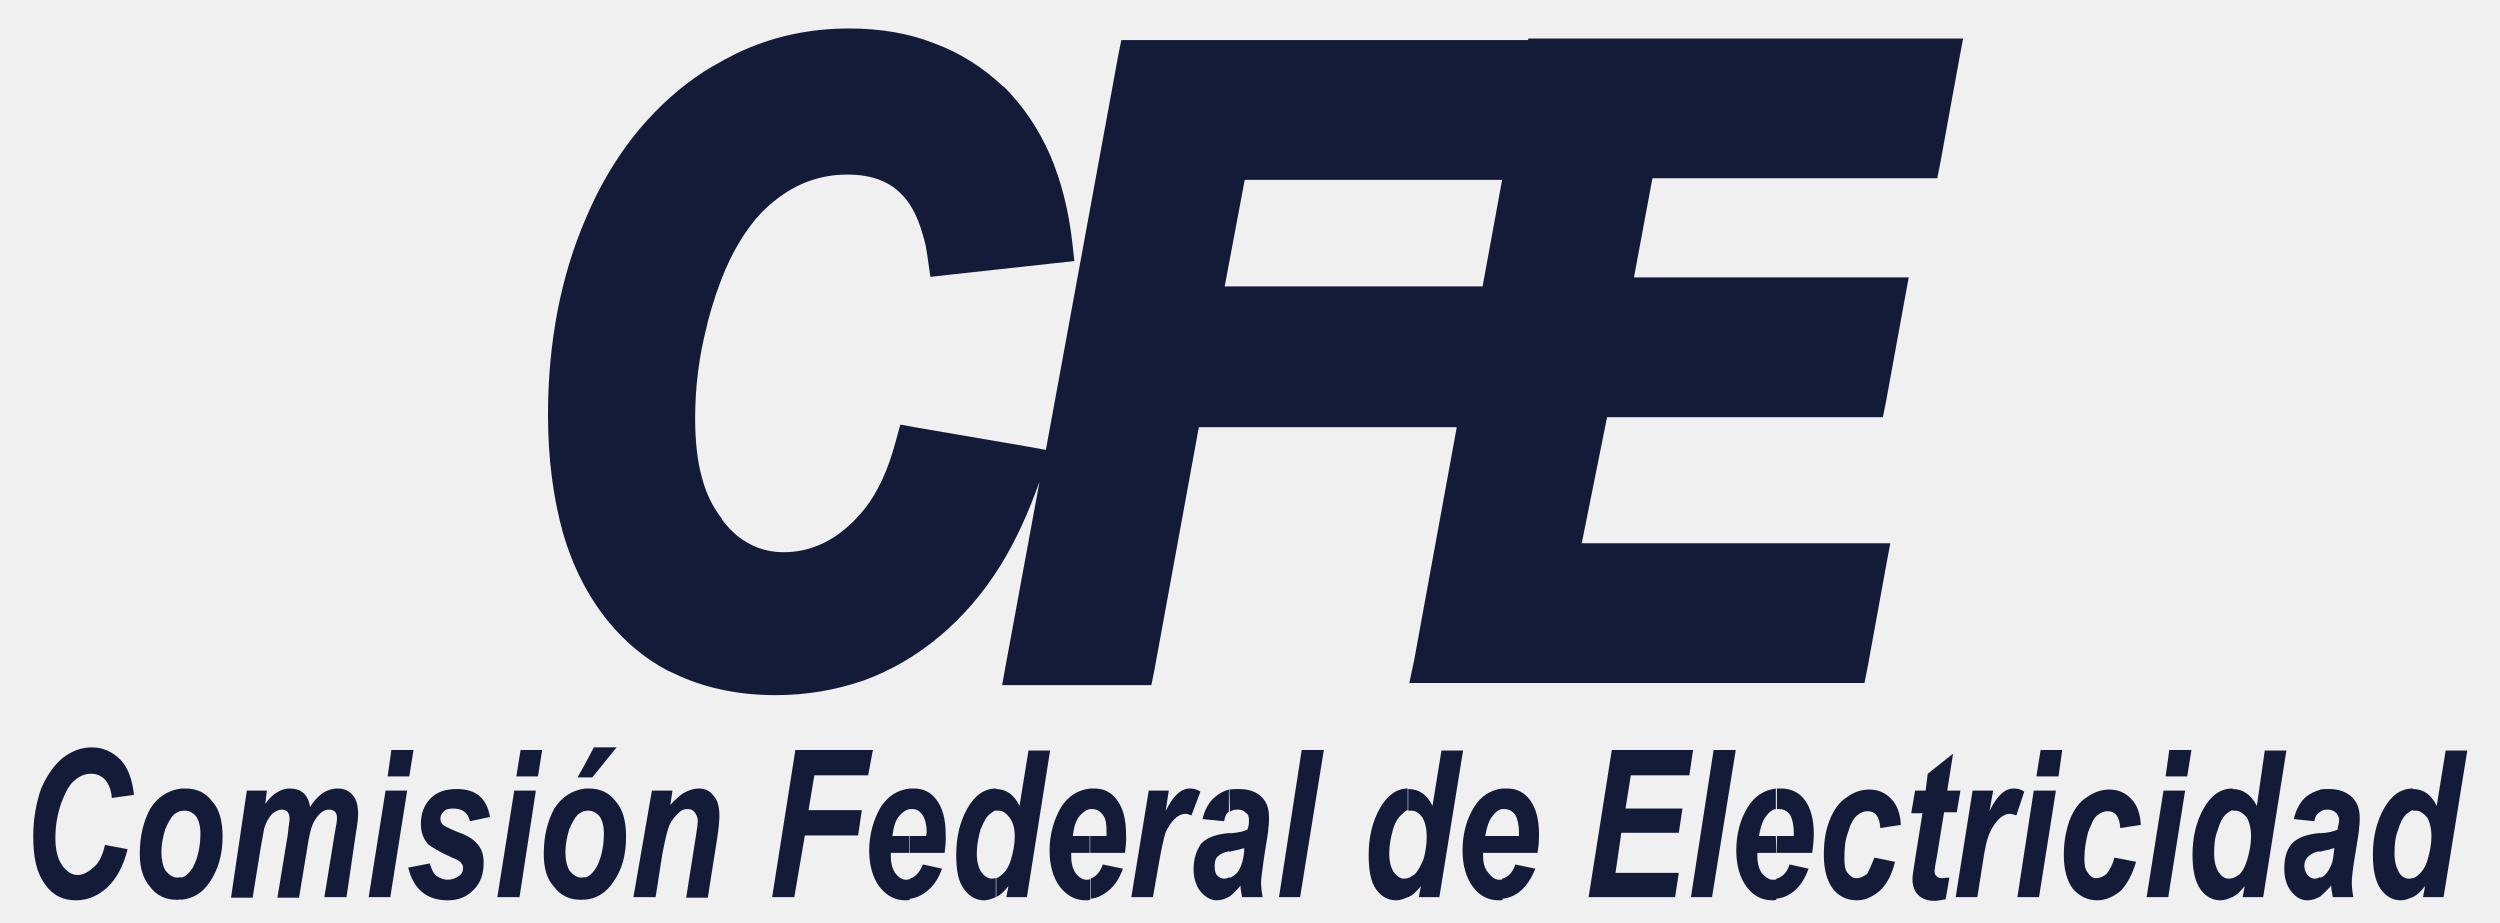
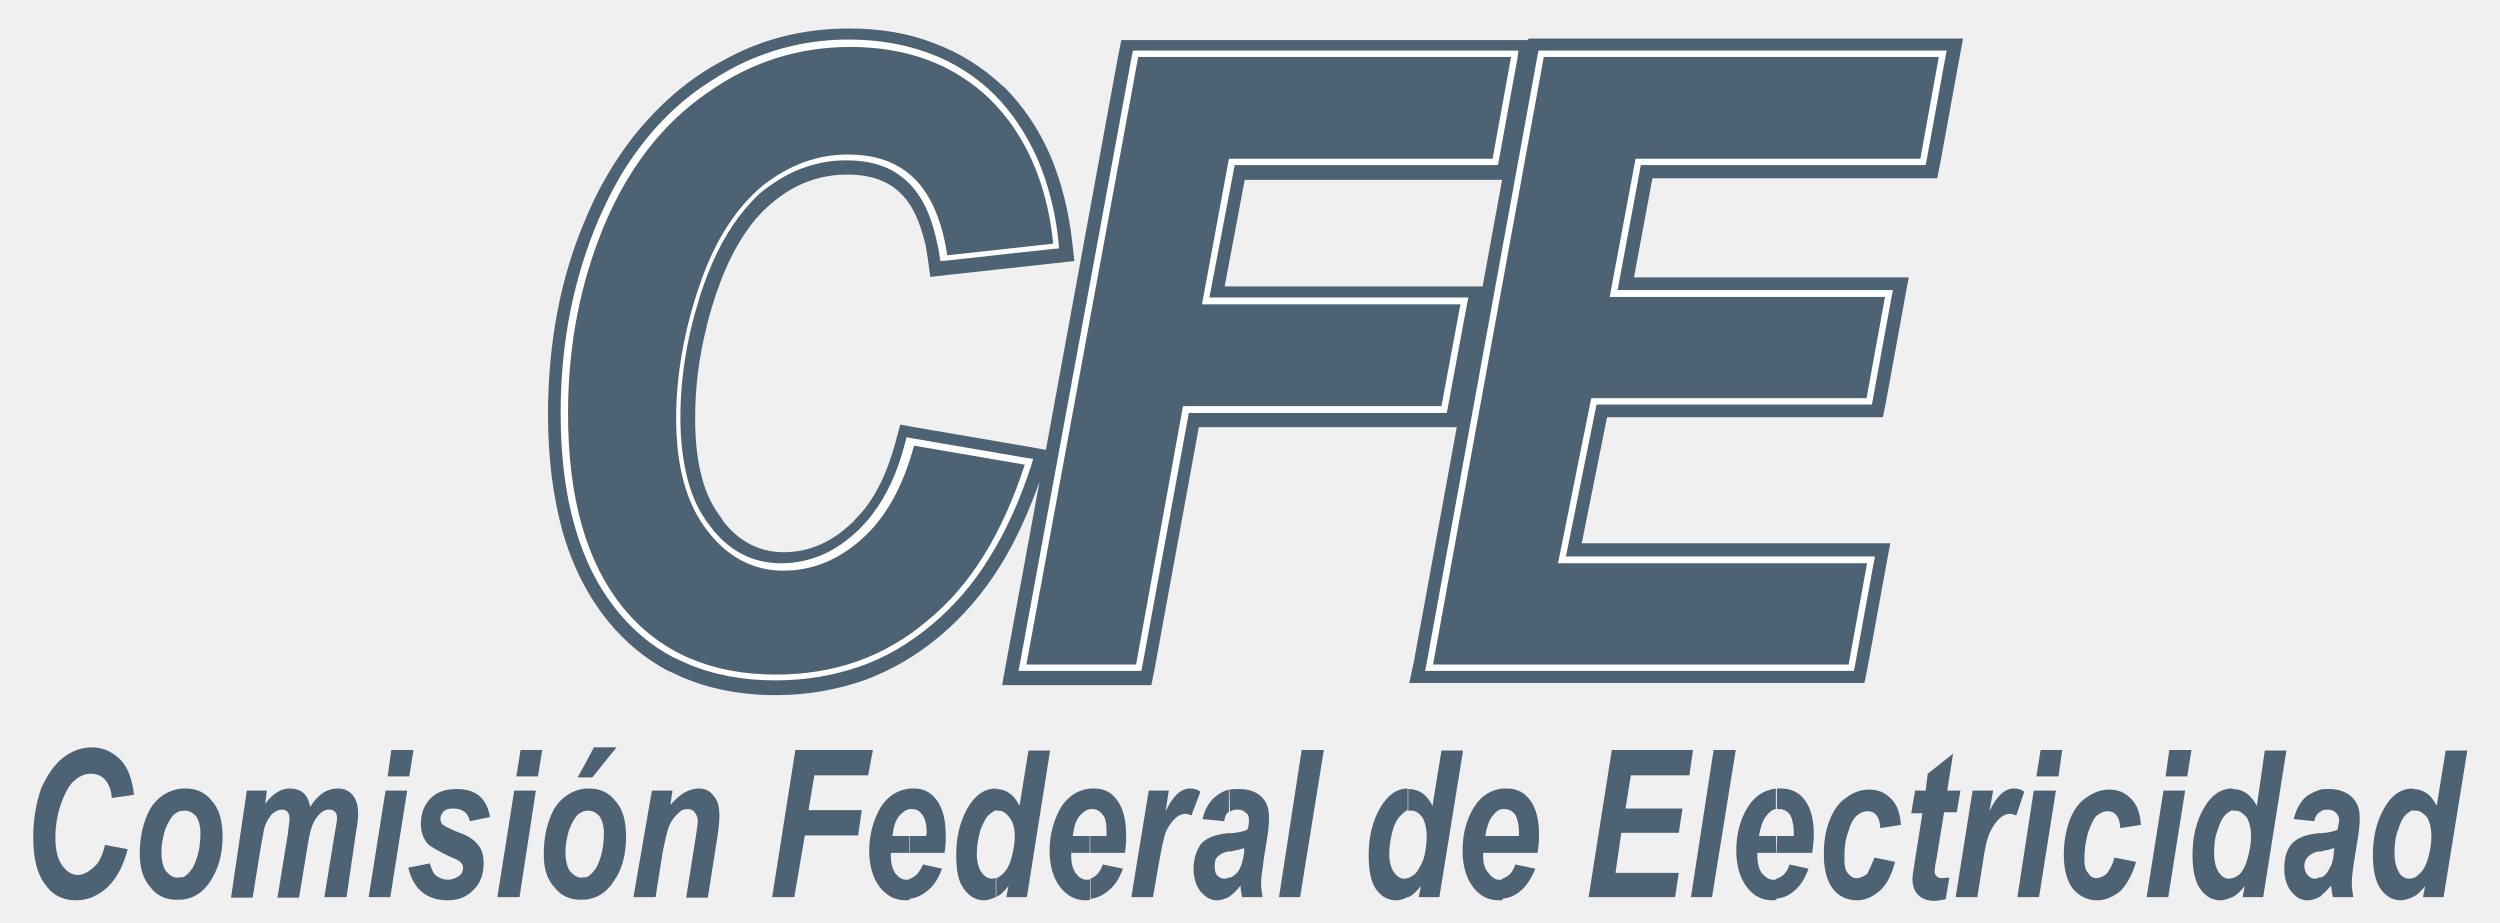
<svg xmlns="http://www.w3.org/2000/svg" version="1.1" id="Capa_1" x="0px" y="0px" viewBox="0 0 474 175" style="enable-background:new 0 0 474 175;" xml:space="preserve">
  <style type="text/css">
- 	.st0{fill:#141B39;}
- 	.st1{fill:#141B39;}
- 	.st2{fillRule:evenodd;clipRule:evenodd;fill:#141B39;}
+ 	.st0{fill:#4D6373;}
+ 	.st1{fill:#FFFFFF;}
+ 	.st2{fillRule:evenodd;clipRule:evenodd;fill:#4D6373;}
</style>
  <g>
    <path class="st0" d="M281.1,54.3l3.7-20.2h-1.9H236l-3.8,20.2h44.6H281.1L281.1,54.3z M268.1,125.3l8.1-44.3h-3h-45.9l-8.4,45.9   l-0.6,3h-3.1h-20.8H190l0.8-4.4l6.3-34.2c-2.1,5.9-4.5,11.2-7.4,15.9c-3.3,5.3-7.1,9.7-11.5,13.4l0,0c-4.4,3.7-9.2,6.5-14.4,8.4   c-5.2,1.8-10.8,2.8-16.7,2.8l0,0l0,0c-6.7,0-12.7-1.2-18-3.5c-0.8-0.4-1.7-0.8-2.6-1.2l0,0c-4.3-2.3-8-5.4-11.2-9.3l0,0   c-3.8-4.7-6.7-10.3-8.6-16.9c-1.8-6.5-2.8-13.9-2.8-22.3c0-6.8,0.6-13.3,1.8-19.6c1.2-6.2,3-12.2,5.5-17.9l0,0   c2.4-5.7,5.4-10.7,8.8-15.1c3.5-4.4,7.4-8.2,11.8-11.3l0,0c1.3-0.9,2.5-1.7,3.8-2.4c1.2-0.7,2.5-1.4,3.9-2.1   c6.8-3.3,14-4.8,21.5-4.8l0,0c5.9,0,11.3,0.9,16.1,2.8c4.9,1.8,9.3,4.6,13.1,8.2h0.1c3.7,3.7,6.6,8,8.8,13   c2.1,4.9,3.5,10.4,4.2,16.5l0.4,3.6l-3.7,0.4l-20.1,2.2l-3.5,0.4l-0.5-3.5l0,0c-0.1-0.9-0.3-1.7-0.4-2.5c-0.2-0.8-0.4-1.6-0.6-2.2   c-1-3.5-2.4-6-4.2-7.7c-1.2-1.2-2.6-2-4.2-2.6c-1.7-0.6-3.6-0.9-5.9-0.9c-2.5,0-4.8,0.4-7.1,1.2s-4.6,2.1-6.8,3.9   c-0.6,0.5-1.2,1-1.7,1.5c-0.6,0.5-1.1,1.2-1.7,1.8c-2.9,3.5-5.4,8-7.3,13.6l0,0l0,0c-0.4,1-0.7,2.2-1.1,3.4   c-0.3,1.1-0.7,2.3-0.9,3.4c-1.5,5.8-2.2,11.6-2.2,17.4c0,4.3,0.4,8.1,1.3,11.3c0.8,3.1,2.1,5.6,3.8,7.8v0.1l0,0   c0.4,0.6,0.9,1.1,1.4,1.7c0.5,0.5,0.9,0.9,1.5,1.4c2.5,2,5.4,3.1,8.7,3.1c2.3,0,4.4-0.4,6.4-1.2c2.1-0.8,4.1-2.1,6-3.8l0.1-0.1l0,0   l0,0c0.5-0.4,1-0.9,1.5-1.5c0.5-0.5,1-1.1,1.5-1.7c2.5-3.2,4.4-7.4,5.8-12.6l0.9-3.3l3.3,0.6l21,3.6l3.3,0.6L212,10.6l0.6-3h3.1   h70.7h3.3l0.1-0.3h3.1h74.9h4.4l-0.8,4.3l-3.5,19.2l-0.6,3h-3.1h-50.9l-3.5,18.8h47.7h4.4l-0.8,4.3l-3.5,19.2l-0.6,3h-3.1h-49.2   l-4.8,23.9H354h4.4l-0.8,4.3l-3.5,19.2l-0.6,3h-3.1h-78.8h-4.4L268.1,125.3L268.1,125.3z" />
    <path class="st1" d="M173.5,83.2l21,3.6l1.4,0.2l-0.4,1.3c-2.1,6.5-4.7,12.3-7.9,17.4c-3.1,5.1-6.8,9.3-11,12.8l0,0   c-4.2,3.5-8.7,6.2-13.7,7.9c-4.9,1.7-10.2,2.6-15.9,2.6l0,0l0,0c-6.3,0-12-1.1-17-3.3c-0.8-0.4-1.6-0.7-2.4-1.1l0,0   c-4-2.1-7.5-5-10.5-8.7l0,0c-3.6-4.4-6.3-9.7-8.1-16c-1.8-6.2-2.7-13.4-2.7-21.6l0,0c0-6.7,0.6-13,1.8-19.1   c1.2-6.1,3-11.9,5.3-17.4l0,0l0,0c0.7-1.6,1.4-3,2.1-4.5c0.7-1.4,1.5-2.8,2.3-4.2c4.2-6.9,9.3-12.5,15.4-16.7l0,0   c1.2-0.8,2.4-1.6,3.6-2.3c1.2-0.7,2.4-1.4,3.7-2c6.5-3.1,13.3-4.6,20.4-4.6c5.6,0,10.7,0.9,15.3,2.6c4.6,1.7,8.7,4.3,12.2,7.7l0,0   c3.5,3.5,6.2,7.6,8.3,12.3c2,4.7,3.4,9.9,4,15.8l0.1,1.2l-1.2,0.1l-20.1,2.2l-1.2,0.1l-0.2-1.2l0,0l0,0c-0.1-0.9-0.3-1.8-0.5-2.6   c-0.2-0.9-0.4-1.7-0.6-2.4c-1.1-3.9-2.8-6.8-4.9-8.8c-1.5-1.4-3.2-2.5-5.1-3.1c-1.9-0.7-4.2-1-6.7-1c-2.7,0-5.4,0.5-7.9,1.4   c-2.6,0.9-5,2.3-7.5,4.2c-0.7,0.5-1.3,1.1-1.9,1.7c-0.6,0.6-1.2,1.3-1.8,2c-3.1,3.7-5.7,8.4-7.8,14.4l0,0l0,0   c-0.4,1.1-0.8,2.3-1.1,3.5c-0.4,1.2-0.7,2.3-1,3.5c-1.5,6-2.3,12-2.3,18c0,4.5,0.5,8.5,1.4,11.9s2.3,6.3,4.2,8.7l0,0l0,0   c0.5,0.7,1,1.3,1.6,1.9c0.5,0.6,1.1,1.1,1.7,1.6c2.9,2.4,6.4,3.6,10.2,3.6c2.6,0,5-0.5,7.3-1.4s4.6-2.4,6.7-4.3l0,0l0,0l0,0   c0.6-0.5,1.2-1.1,1.7-1.7c0.6-0.6,1.1-1.2,1.6-1.9c2.7-3.5,4.8-8,6.2-13.5l0.3-1.1L173.5,83.2L173.5,83.2z" />
    <polygon class="st1" points="193.4,125.7 214.6,10.6 214.8,9.6 215.8,9.6 286.5,9.6 287.9,9.6 287.7,11.1 284.2,30.3 284,31.3    283,31.3 234.1,31.3 229.3,56.4 276.9,56.4 278.4,56.4 278.1,57.9 274.5,77.3 274.3,78.3 273.3,78.3 225.4,78.3 216.6,126.2    216.4,127.2 215.4,127.2 194.6,127.2 193.1,127.2  " />
    <polygon class="st1" points="270.5,125.7 291.5,10.6 291.7,9.6 292.7,9.6 367.6,9.6 369.1,9.6 368.8,11.1 365.3,30.3 365.1,31.3    364.1,31.3 311.1,31.3 306.7,55 357.4,55 358.9,55 358.6,56.5 355.1,75.7 354.9,76.7 353.9,76.7 302.7,76.7 296.9,105.5 354,105.5    355.5,105.5 355.2,107 351.7,126.2 351.5,127.2 350.5,127.2 271.7,127.2 270.2,127.2  " />
    <path class="st2" d="M19.9,160.2l4.3,0.8c-0.8,3.2-2.1,5.6-3.9,7.3c-1.7,1.5-3.6,2.4-5.9,2.4c-2.5,0-4.5-1-5.9-3.1   c-1.5-2-2.2-4.9-2.2-9c0-3.4,0.6-6.5,1.5-9.1c1.1-2.5,2.5-4.5,4.1-5.8c1.7-1.3,3.5-2,5.5-2c2.1,0,3.9,0.8,5.5,2.4   c1.4,1.5,2.2,3.8,2.5,6.6l-4.2,0.6c-0.1-1.7-0.7-2.8-1.3-3.5c-0.7-0.7-1.5-1.1-2.7-1.1c-1,0-2.1,0.4-3.1,1.3   c-1,0.8-1.8,2.4-2.5,4.3c-0.7,2-1.1,4.2-1.1,6.6c0,2.2,0.4,3.9,1.3,5.2c0.8,1.1,1.8,1.8,2.9,1.8c1.1,0,2.1-0.6,3.1-1.5   C18.8,163.6,19.5,162,19.9,160.2L19.9,160.2z" />
    <path class="st2" d="M34.4,149.5c0.3,0,0.6,0,0.8,0c2.1,0,3.8,0.8,5,2.4c1.4,1.5,2,3.8,2,6.7c0,3.4-0.8,6.2-2.4,8.6   c-1.4,2.1-3.2,3.2-5.5,3.4v-4.2c0.8-0.1,1.5-0.8,2.2-1.8c1-1.8,1.5-4.1,1.5-6.6c0-1.4-0.3-2.4-0.8-3.2c-0.6-0.7-1.3-1.1-2.2-1.1   c-0.1,0-0.4,0-0.7,0.1v-4.3H34.4z M26.5,161.9c0-3.4,0.7-6.2,2-8.6c1.4-2.2,3.4-3.5,5.9-3.8v4.2c-0.4,0.1-0.8,0.3-1.4,0.7   c-0.6,0.6-1.1,1.5-1.7,2.9c-0.4,1.4-0.7,2.8-0.7,4.3c0,1.4,0.3,2.7,0.8,3.5c0.7,0.8,1.4,1.3,2.2,1.3c0.3,0,0.6-0.1,0.7-0.1v4.2   c-0.3,0.1-0.6,0.1-0.8,0.1c-2.1,0-3.8-0.8-5-2.4C27.1,166.6,26.5,164.5,26.5,161.9L26.5,161.9z" />
    <path class="st2" d="M46.8,149.9h3.8l-0.3,2.5c1.4-2,3.1-2.9,4.6-2.9c2.2,0,3.5,1.1,3.9,3.5c0.6-1,1.3-1.8,2.2-2.5c1-0.7,2-1,3.1-1   s2.1,0.4,2.8,1.3c0.7,0.8,1,2,1,3.5c0,0.7-0.1,1.8-0.4,3.5l-1.8,12.3h-4.2l2-12.3c0.3-1.5,0.4-2.4,0.4-2.5c0-0.7-0.1-1.1-0.4-1.4   s-0.7-0.4-1.1-0.4c-1,0-1.8,0.6-2.7,2c-0.7,1.1-1.1,2.9-1.5,5.6l-1.5,9.1h-4.1l2-12.2c0.1-1.4,0.3-2.2,0.3-2.7c0-0.6-0.1-1-0.4-1.4   c-0.3-0.3-0.7-0.4-1.1-0.4c-0.6,0-1.1,0.3-1.8,0.8c-0.6,0.7-1.1,1.5-1.5,2.7c-0.1,0.7-0.4,2.1-0.7,3.9l-1.5,9.3h-4.1L46.8,149.9   L46.8,149.9z" />
    <path class="st2" d="M74.2,142.2h4.2l-0.8,5h-4.1L74.2,142.2L74.2,142.2L74.2,142.2z M73.1,149.9h4.1L74,170.1h-4.1L73.1,149.9   L73.1,149.9z" />
    <path class="st2" d="M77.4,164.5l4.1-0.8c0.3,1.1,0.7,2,1.3,2.4c0.6,0.4,1.3,0.7,2.1,0.7c0.8,0,1.5-0.3,2.1-0.7   c0.6-0.4,0.8-1,0.8-1.5c0-0.4-0.1-0.7-0.4-1c-0.1-0.3-0.7-0.6-1.7-1c-2.4-1.1-3.9-2-4.5-2.5c-1-1.1-1.4-2.4-1.4-3.9   c0-2,0.6-3.5,1.8-4.8c1.3-1.3,2.9-1.8,5-1.8c3.6,0,5.7,1.7,6.3,5.3l-3.8,0.8c-0.4-1.7-1.5-2.4-3.2-2.4c-0.7,0-1.4,0.1-1.8,0.6   c-0.3,0.3-0.6,0.7-0.6,1.3c0,0.4,0.1,0.8,0.4,1.1c0.3,0.3,1.1,0.7,2.5,1.3c2,0.7,3.2,1.4,3.9,2.2c1,1,1.4,2.2,1.4,3.8   c0,2.1-0.6,3.8-1.8,5c-1.3,1.4-2.9,2.1-5,2.1C80.9,170.7,78.4,168.6,77.4,164.5L77.4,164.5z" />
    <path class="st2" d="M98.7,142.2h4.1l-0.8,5h-4.1L98.7,142.2L98.7,142.2L98.7,142.2z M97.5,149.9h4.1l-3.1,20.2h-4.2L97.5,149.9   L97.5,149.9z" />
    <path class="st2" d="M110.9,149.5c0.3,0,0.6,0,0.8,0c2.1,0,3.8,0.8,5,2.4c1.4,1.5,2,3.8,2,6.7c0,3.4-0.7,6.2-2.4,8.6   c-1.4,2.1-3.2,3.2-5.5,3.4v-4.2c0.8-0.1,1.5-0.8,2.2-1.8c1-1.8,1.5-4.1,1.5-6.6c0-1.4-0.3-2.4-0.8-3.2c-0.6-0.7-1.3-1.1-2.2-1.1   c-0.1,0-0.4,0-0.7,0.1L110.9,149.5L110.9,149.5L110.9,149.5z M110.9,147.4v-2.5l1.7-3.2h4.3l-4.6,5.7H110.9L110.9,147.4z    M103.1,161.9c0-3.4,0.7-6.2,2-8.6c1.4-2.2,3.4-3.5,5.9-3.8v4.2c-0.4,0.1-0.8,0.3-1.4,0.7c-0.6,0.6-1.1,1.5-1.7,2.9   c-0.4,1.4-0.7,2.8-0.7,4.3c0,1.4,0.3,2.7,0.8,3.5c0.7,0.8,1.4,1.3,2.2,1.3c0.3,0,0.6-0.1,0.7-0.1v4.2c-0.3,0.1-0.6,0.1-0.8,0.1   c-2.1,0-3.8-0.8-5-2.4C103.6,166.6,103.1,164.5,103.1,161.9L103.1,161.9L103.1,161.9z M110.9,144.9v2.5h-1.4L110.9,144.9   L110.9,144.9z" />
    <path class="st2" d="M123.6,149.9h3.9l-0.4,2.7c1-1.1,2-2,2.8-2.4s1.7-0.7,2.5-0.7c1.3,0,2.2,0.4,2.9,1.4c0.8,0.8,1.1,2.2,1.1,3.8   c0,0.7-0.1,2.1-0.4,4.1l-1.8,11.4h-4.1l1.8-11.4c0.3-1.8,0.4-2.8,0.4-3.1c0-0.8-0.3-1.3-0.6-1.7c-0.3-0.4-0.7-0.6-1.3-0.6   s-1.1,0.1-1.7,0.7c-0.8,0.7-1.4,1.5-1.8,2.4c-0.4,1-0.8,2.8-1.3,5.3l-1.3,8.3h-4.2L123.6,149.9L123.6,149.9z" />
    <polygon class="st2" points="146.4,170.1 150.8,142.2 165.5,142.2 164.6,147 154.4,147 153.3,153.6 163.4,153.6 162.7,158.4    152.6,158.4 150.6,170.1  " />
    <path class="st2" d="M179.1,161.7h-6.6v-3.2h3.1l0.1-0.6c0-1.5-0.3-2.7-0.8-3.4c-0.6-0.8-1.1-1.1-2-1.1c-0.1,0-0.3,0-0.4,0v-3.9   c0.3,0,0.6,0,0.8,0c1.8,0,3.2,0.7,4.3,2.2s1.7,3.6,1.7,6.5C179.4,159.5,179.2,160.7,179.1,161.7L179.1,161.7L179.1,161.7z    M172.5,166.6c1-0.3,1.8-1.1,2.5-2.7l3.6,0.8c-0.7,2-1.7,3.4-2.9,4.3c-1,0.8-2.1,1.3-3.2,1.4L172.5,166.6L172.5,166.6z    M172.5,161.7h-3.6v0.6c0,1.4,0.3,2.4,0.8,3.2c0.6,0.8,1.3,1.3,2.1,1.3c0.1,0,0.4,0,0.7-0.1v3.9c-0.3,0.1-0.6,0.1-0.8,0.1   c-2,0-3.5-0.8-4.9-2.5c-1.3-1.7-2-4.1-2-6.9c0-3.1,0.8-5.9,2.2-8.3c1.4-2.1,3.1-3.2,5.5-3.5v3.9c-0.7,0.1-1.4,0.6-2,1.3   c-0.7,0.8-1.1,2.1-1.3,3.8h3.2v3.2H172.5z" />
    <path class="st2" d="M194.7,170.1h-3.9l0.4-2.1c-0.8,1-1.5,1.7-2.2,2c-0.1,0.1-0.1,0.1-0.1,0.1v-3.6c0.4-0.1,0.7-0.4,1.1-0.7   c0.7-0.6,1.3-1.5,1.7-2.9s0.7-2.8,0.7-4.3s-0.3-2.7-1-3.6c-0.6-0.8-1.3-1.3-2-1.3c-0.3,0-0.4,0-0.6,0v-4.1l0,0c2,0,3.5,1.1,4.5,3.2   l1.7-10.5h4.1L194.7,170.1L194.7,170.1z M188.8,170.1c-0.7,0.3-1.5,0.6-2.2,0.6c-1.5,0-2.8-0.7-3.8-2.1c-1.1-1.4-1.5-3.6-1.5-6.5   c0-3.4,0.7-6.3,2.1-8.8c1.4-2.5,3.2-3.8,5.5-3.8v4.1c-0.4,0.1-0.8,0.4-1.3,0.8c-0.7,0.6-1.1,1.5-1.7,2.9c-0.4,1.5-0.7,2.9-0.7,4.6   c0,1.4,0.3,2.5,0.8,3.4c0.6,0.8,1.3,1.3,2.1,1.3c0.1,0,0.4-0.1,0.7-0.1L188.8,170.1L188.8,170.1z" />
    <path class="st2" d="M213.3,161.7h-6.6v-3.2h3.1v-0.6c0-1.5-0.1-2.7-0.7-3.4c-0.6-0.8-1.3-1.1-2-1.1c-0.1,0-0.3,0-0.4,0v-3.9   c0.3,0,0.6,0,0.8,0c1.8,0,3.2,0.7,4.3,2.2s1.7,3.6,1.7,6.5C213.6,159.5,213.4,160.7,213.3,161.7L213.3,161.7L213.3,161.7z    M206.7,166.6c1-0.3,1.8-1.1,2.4-2.7l3.8,0.8c-0.7,2-1.7,3.4-2.9,4.3c-1,0.8-2.1,1.3-3.2,1.4v-3.8H206.7z M206.7,161.7h-3.6v0.6   c0,1.4,0.3,2.4,0.8,3.2c0.6,0.8,1.3,1.3,2.1,1.3c0.1,0,0.4,0,0.7-0.1v3.9c-0.3,0.1-0.6,0.1-0.8,0.1c-2,0-3.5-0.8-4.9-2.5   c-1.3-1.7-2-4.1-2-6.9c0-3.1,0.8-5.9,2.2-8.3c1.4-2.1,3.1-3.2,5.5-3.5v3.9c-0.7,0.1-1.4,0.6-2,1.3c-0.7,0.8-1.1,2.1-1.3,3.8h3.2   v3.2H206.7z" />
    <path class="st2" d="M217.8,149.9h3.8l-0.6,3.9c1.4-2.9,2.9-4.3,4.6-4.3c0.6,0,1.3,0.1,2,0.6l-1.7,4.5c-0.3-0.1-0.7-0.3-1.1-0.3   c-0.7,0-1.3,0.3-1.8,0.7c-0.8,0.7-1.5,1.7-2,2.8c-0.4,1.3-0.8,3.2-1.3,6l-1.1,6.3h-4.1L217.8,149.9L217.8,149.9z" />
    <path class="st2" d="M233.1,149.7c0.6-0.1,1.3-0.1,1.8-0.1c2,0,3.4,0.6,4.3,1.5c1,1,1.4,2.2,1.4,3.9c0,0.6,0,1.3-0.1,1.8   c0,0.7-0.3,2.5-0.8,5.5c-0.3,2.4-0.6,4.1-0.6,5c0,0.8,0.1,1.8,0.3,2.8h-3.9c-0.1-0.7-0.3-1.4-0.3-2.2c-0.6,0.8-1.3,1.5-2.1,2.1   v-3.6c0.3,0,0.4-0.1,0.7-0.3c0.6-0.4,1-0.8,1.3-1.5c0.3-0.6,0.6-1.5,0.8-3.1v-0.7c-0.1,0.1-0.6,0.1-1,0.3c-0.7,0.1-1.3,0.3-1.8,0.4   V158c1.7-0.1,2.8-0.4,3.4-0.7c0.3-0.7,0.3-1.4,0.3-1.8c0-0.6-0.1-1.1-0.6-1.4c-0.4-0.4-0.8-0.6-1.5-0.6c-0.6,0-1.1,0.1-1.5,0.4   L233.1,149.7L233.1,149.7z M232.1,155.7l-4.1-0.4c0.4-1.8,1.3-3.4,2.5-4.3c0.7-0.6,1.5-1,2.5-1.3v4.2   C232.5,154.2,232.2,154.9,232.1,155.7L232.1,155.7L232.1,155.7z M233.1,170c-0.8,0.4-1.5,0.7-2.4,0.7c-1.1,0-2.2-0.6-3.1-1.7   c-0.8-1-1.3-2.5-1.3-4.2c0-2.1,0.6-3.6,1.4-4.8c1-1.1,2.5-1.7,4.8-2c0.3,0,0.4,0,0.6-0.1v3.5c-0.8,0.1-1.5,0.4-2,0.8   c-0.6,0.4-0.8,1.1-0.8,2c0,0.7,0.1,1.3,0.4,1.7c0.4,0.4,0.8,0.7,1.4,0.7c0.4,0,0.7-0.1,1-0.3L233.1,170L233.1,170z" />
    <polygon class="st2" points="242.5,170.1 246.8,142.2 251,142.2 246.5,170.1  " />
    <path class="st2" d="M272.9,170.1H269l0.4-2.1c-0.8,1-1.5,1.7-2.2,2c-0.1,0.1-0.1,0.1-0.3,0.1v-3.6c0.4-0.1,0.8-0.4,1.3-0.7   c0.6-0.6,1.1-1.5,1.7-2.9c0.4-1.4,0.6-2.8,0.6-4.3s-0.3-2.7-0.8-3.6c-0.6-0.8-1.3-1.3-2-1.3c-0.3,0-0.4,0-0.7,0v-4.1l0,0   c2.1,0,3.6,1.1,4.6,3.2l1.7-10.5h4.1L272.9,170.1L272.9,170.1z M266.9,170.1c-0.7,0.3-1.4,0.6-2.1,0.6c-1.7,0-2.9-0.7-3.9-2.1   s-1.4-3.6-1.4-6.5c0-3.4,0.7-6.3,2.1-8.8s3.2-3.8,5.3-3.8v4.1c-0.4,0.1-0.7,0.4-1.1,0.8c-0.7,0.6-1.3,1.5-1.7,2.9   c-0.4,1.5-0.7,2.9-0.7,4.6c0,1.4,0.3,2.5,0.8,3.4c0.6,0.8,1.3,1.3,2,1.3c0.3,0,0.6-0.1,0.7-0.1L266.9,170.1L266.9,170.1z" />
    <path class="st2" d="M291.5,161.7h-6.7v-3.2h3.2v-0.6c0-1.5-0.3-2.7-0.7-3.4c-0.6-0.8-1.3-1.1-2.1-1.1c-0.1,0-0.3,0-0.4,0v-3.9   c0.3,0,0.6,0,1,0c1.7,0,3.2,0.7,4.3,2.2c1.1,1.5,1.7,3.6,1.7,6.5C291.8,159.5,291.7,160.7,291.5,161.7L291.5,161.7L291.5,161.7z    M284.8,166.6c1.1-0.3,2-1.1,2.5-2.7l3.8,0.8c-0.8,2-1.8,3.4-2.9,4.3c-1,0.8-2.1,1.3-3.4,1.4V166.6L284.8,166.6z M284.8,161.7h-3.6   v0.6c0,1.4,0.3,2.4,1,3.2c0.6,0.8,1.3,1.3,2,1.3c0.3,0,0.6,0,0.7-0.1v3.9c-0.1,0.1-0.4,0.1-0.7,0.1c-2,0-3.6-0.8-4.9-2.5   s-2-4.1-2-6.9c0-3.1,0.7-5.9,2.2-8.3c1.3-2.1,3.1-3.2,5.3-3.5v3.9c-0.7,0.1-1.3,0.6-1.8,1.3c-0.7,0.8-1.1,2.1-1.4,3.8h3.2   L284.8,161.7L284.8,161.7z" />
    <polygon class="st2" points="301.2,170.1 305.6,142.2 321,142.2 320.3,147 309.2,147 308.2,153.3 319,153.3 318.3,157.9    307.4,157.9 306.3,165.5 318.3,165.5 317.6,170.1  " />
    <polygon class="st2" points="320.6,170.1 324.9,142.2 329.1,142.2 324.6,170.1  " />
    <path class="st2" d="M343.6,161.7h-6.7v-3.2h3.2v-0.6c0-1.5-0.3-2.7-0.7-3.4c-0.6-0.8-1.3-1.1-2.1-1.1c-0.1,0-0.3,0-0.4,0v-3.9   c0.3,0,0.6,0,0.8,0c1.8,0,3.4,0.7,4.5,2.2s1.7,3.6,1.7,6.5C343.9,159.5,343.7,160.7,343.6,161.7L343.6,161.7L343.6,161.7z    M336.8,166.6c1.1-0.3,2-1.1,2.5-2.7l3.6,0.8c-0.7,2-1.7,3.4-2.8,4.3c-1,0.8-2.1,1.3-3.4,1.4L336.8,166.6L336.8,166.6z    M336.8,161.7h-3.6v0.6c0,1.4,0.3,2.4,0.8,3.2c0.7,0.8,1.4,1.3,2.1,1.3c0.3,0,0.6,0,0.7-0.1v3.9c-0.3,0.1-0.4,0.1-0.7,0.1   c-2,0-3.6-0.8-4.9-2.5s-2-4.1-2-6.9c0-3.1,0.7-5.9,2.2-8.3c1.3-2.1,3.1-3.2,5.3-3.5v3.9c-0.7,0.1-1.3,0.6-1.8,1.3   c-0.7,0.8-1.1,2.1-1.4,3.8h3.2L336.8,161.7L336.8,161.7z" />
    <path class="st2" d="M355.4,162.6l3.9,0.8c-0.6,2.4-1.5,4.2-2.9,5.5c-1.3,1.1-2.7,1.8-4.3,1.8c-2,0-3.5-0.8-4.6-2.2   c-1.1-1.5-1.7-3.6-1.7-6.4c0-2.5,0.3-4.6,1.1-6.6c0.8-2,1.8-3.4,3.2-4.3c1.3-1,2.8-1.5,4.3-1.5c1.7,0,3.1,0.6,4.2,1.8   c1.1,1.1,1.7,2.8,1.8,4.9l-3.9,0.6c-0.1-2.2-1-3.2-2.4-3.2c-0.7,0-1.4,0.3-2,0.8c-0.7,0.6-1.3,1.7-1.7,3.2c-0.6,1.5-0.7,3.2-0.7,5   c0,1.1,0.1,2.1,0.6,2.7c0.6,0.7,1,1,1.7,1s1.3-0.3,2-0.8C354.5,164.8,354.9,163.8,355.4,162.6L355.4,162.6z" />
    <path class="st2" d="M362.4,154l0.7-4.1h2l0.4-3.2l4.8-3.8l-1.1,7h2.5L371,154h-2.4l-1.4,8.6c-0.3,1.4-0.4,2.4-0.4,2.5   c0,0.6,0.1,0.8,0.4,1c0.1,0.3,0.6,0.4,1,0.4c0.3,0,0.7-0.1,1.4-0.1l-0.7,4.1c-0.7,0.1-1.4,0.3-2.1,0.3c-1.4,0-2.4-0.4-3.1-1.1   s-1.1-1.7-1.1-3.1c0-0.7,0.3-2.1,0.6-4.3l1.3-8.1h-2.1V154z" />
    <path class="st2" d="M374,149.9h3.9l-0.7,3.9c1.4-2.9,2.9-4.3,4.6-4.3c0.7,0,1.3,0.1,2,0.6l-1.5,4.5c-0.4-0.1-0.8-0.3-1.3-0.3   c-0.6,0-1.1,0.3-1.7,0.7c-0.8,0.7-1.5,1.7-2,2.8c-0.6,1.3-1,3.2-1.4,6l-1,6.3h-4.1L374,149.9L374,149.9z" />
    <path class="st2" d="M386.9,142.2h4.1l-0.7,5h-4.2L386.9,142.2L386.9,142.2L386.9,142.2z M385.6,149.9h4.2l-3.2,20.2h-4.1   L385.6,149.9L385.6,149.9z" />
    <path class="st2" d="M400.9,162.6l4.1,0.8c-0.7,2.4-1.7,4.2-2.9,5.5c-1.4,1.1-2.8,1.8-4.5,1.8c-1.8,0-3.4-0.8-4.6-2.2   c-1.1-1.5-1.7-3.6-1.7-6.4c0-2.5,0.4-4.6,1.1-6.6c0.8-2,1.8-3.4,3.2-4.3c1.4-1,2.8-1.5,4.3-1.5c1.7,0,3.1,0.6,4.2,1.8   c1.1,1.1,1.7,2.8,1.8,4.9L402,157c-0.1-2.2-1-3.2-2.4-3.2c-0.7,0-1.3,0.3-2,0.8c-0.7,0.6-1.1,1.7-1.7,3.2c-0.4,1.5-0.7,3.2-0.7,5   c0,1.1,0.1,2.1,0.7,2.7c0.4,0.7,1,1,1.5,1c0.7,0,1.4-0.3,2-0.8C400.1,164.8,400.6,163.8,400.9,162.6L400.9,162.6z" />
    <path class="st2" d="M411.3,142.2h4.2l-0.8,5h-4.1L411.3,142.2L411.3,142.2L411.3,142.2z M410.2,149.9h4.1l-3.2,20.2H407   L410.2,149.9L410.2,149.9z" />
    <path class="st2" d="M429.1,170.1h-3.9l0.4-2.1c-0.8,1-1.5,1.7-2.2,2c0,0.1-0.1,0.1-0.1,0.1v-3.6c0.4-0.1,0.8-0.4,1.3-0.7   c0.6-0.6,1.1-1.5,1.5-2.9s0.7-2.8,0.7-4.3s-0.3-2.7-0.8-3.6c-0.7-0.8-1.4-1.3-2.1-1.3c-0.1,0-0.4,0-0.6,0v-4.1l0,0   c2,0,3.5,1.1,4.6,3.2l1.5-10.5h4.1L429.1,170.1L429.1,170.1z M423.2,170.1c-0.7,0.3-1.4,0.6-2.2,0.6c-1.5,0-2.8-0.7-3.8-2.1   s-1.5-3.6-1.5-6.5c0-3.4,0.7-6.3,2.1-8.8s3.2-3.8,5.5-3.8v4.1c-0.4,0.1-0.8,0.4-1.3,0.8c-0.6,0.6-1.1,1.5-1.5,2.9   c-0.6,1.5-0.7,2.9-0.7,4.6c0,1.4,0.3,2.5,0.8,3.4c0.6,0.8,1.1,1.3,2,1.3c0.3,0,0.4-0.1,0.7-0.1v3.6H423.2z" />
    <path class="st2" d="M439.9,149.7c0.6-0.1,1.1-0.1,1.8-0.1c1.8,0,3.2,0.6,4.2,1.5c1,1,1.5,2.2,1.5,3.9c0,0.6,0,1.3-0.1,1.8   c0,0.7-0.3,2.5-0.8,5.5c-0.4,2.4-0.6,4.1-0.6,5c0,0.8,0.1,1.8,0.3,2.8h-3.9c-0.1-0.7-0.3-1.4-0.3-2.2c-0.7,0.8-1.4,1.5-2.1,2.1   v-3.6c0.1,0,0.4-0.1,0.7-0.3c0.4-0.4,0.8-0.8,1.1-1.5c0.4-0.6,0.7-1.5,0.8-3.1l0.1-0.7c-0.3,0.1-0.6,0.1-1,0.3   c-0.7,0.1-1.3,0.3-1.8,0.4V158c1.7-0.1,2.8-0.4,3.4-0.7c0.1-0.7,0.3-1.4,0.3-1.8c0-0.6-0.3-1.1-0.6-1.4c-0.4-0.4-1-0.6-1.5-0.6   c-0.7,0-1.1,0.1-1.5,0.4V149.7L439.9,149.7z M438.8,155.7l-3.9-0.4c0.4-1.8,1.3-3.4,2.4-4.3c0.8-0.6,1.7-1,2.7-1.3v4.2   C439.3,154.2,438.9,154.9,438.8,155.7L438.8,155.7L438.8,155.7z M439.9,170c-0.8,0.4-1.5,0.7-2.4,0.7c-1.3,0-2.2-0.6-3.1-1.7   c-0.8-1-1.3-2.5-1.3-4.2c0-2.1,0.4-3.6,1.4-4.8c1-1.1,2.5-1.7,4.8-2c0.1,0,0.4,0,0.6-0.1v3.5c-1,0.1-1.5,0.4-2,0.8   c-0.6,0.4-1,1.1-1,2c0,0.7,0.3,1.3,0.6,1.7c0.4,0.4,0.8,0.7,1.4,0.7c0.3,0,0.6-0.1,1-0.3V170L439.9,170z" />
    <path class="st2" d="M463.3,170.1h-3.9l0.4-2.1c-0.8,1-1.5,1.7-2.2,2c0,0.1-0.1,0.1-0.1,0.1v-3.6c0.4-0.1,0.8-0.4,1.1-0.7   c0.7-0.6,1.3-1.5,1.7-2.9c0.4-1.4,0.7-2.8,0.7-4.3s-0.3-2.7-0.8-3.6c-0.7-0.8-1.4-1.3-2.1-1.3c-0.1,0-0.4,0-0.6,0v-4.1l0,0   c2,0,3.5,1.1,4.5,3.2l1.7-10.5h4.1L463.3,170.1L463.3,170.1z M457.4,170.1c-0.7,0.3-1.4,0.6-2.2,0.6c-1.5,0-2.8-0.7-3.8-2.1   s-1.5-3.6-1.5-6.5c0-3.4,0.7-6.3,2.1-8.8s3.2-3.8,5.5-3.8v4.1c-0.4,0.1-0.8,0.4-1.3,0.8c-0.6,0.6-1.1,1.5-1.5,2.9   c-0.6,1.5-0.7,2.9-0.7,4.6c0,1.4,0.3,2.5,0.8,3.4c0.4,0.8,1.1,1.3,2,1.3c0.3,0,0.4-0.1,0.7-0.1v3.6H457.4z" />
    <path class="st2" d="M173.3,84.5l21,3.6c-4.2,12.9-10.2,22.9-18.5,29.6c-8.1,6.9-17.7,10.2-28.7,10.2c-12.3,0-22-4.2-28.9-12.6   c-7-8.6-10.5-20.8-10.5-36.9c0-13.2,2.4-25.1,7-36c4.6-10.8,11.1-19.1,19.4-24.8c8.3-5.9,17.4-8.7,27.1-8.7   c10.9,0,19.8,3.4,26.6,10c6.7,6.7,10.7,15.8,11.9,27.3l-20.1,2.2c-1-6.7-3.2-11.6-6.3-14.6c-3.2-3.1-7.3-4.5-12.6-4.5   c-5.8,0-11.1,2-16.1,5.9c-4.9,4.1-9,10.2-11.9,18.7c-2.9,8.4-4.5,17-4.5,25.4c0,9.3,2,16.3,5.9,21.3c3.8,5,8.7,7.6,14.4,7.6   c5.5,0,10.4-2,14.9-6C167.9,98.2,171.2,92.3,173.3,84.5L173.3,84.5z" />
    <polygon class="st2" points="194.6,126 215.8,10.8 286.5,10.8 283,30.1 233,30.1 227.9,57.7 276.9,57.7 273.3,77 224.3,77    215.4,126  " />
    <polygon class="st2" points="271.7,126 292.7,10.8 367.6,10.8 364.1,30.1 310.1,30.1 305.2,56.3 357.4,56.3 353.9,75.5 301.7,75.5    295.4,106.8 354,106.8 350.5,126  " />
  </g>
</svg>
